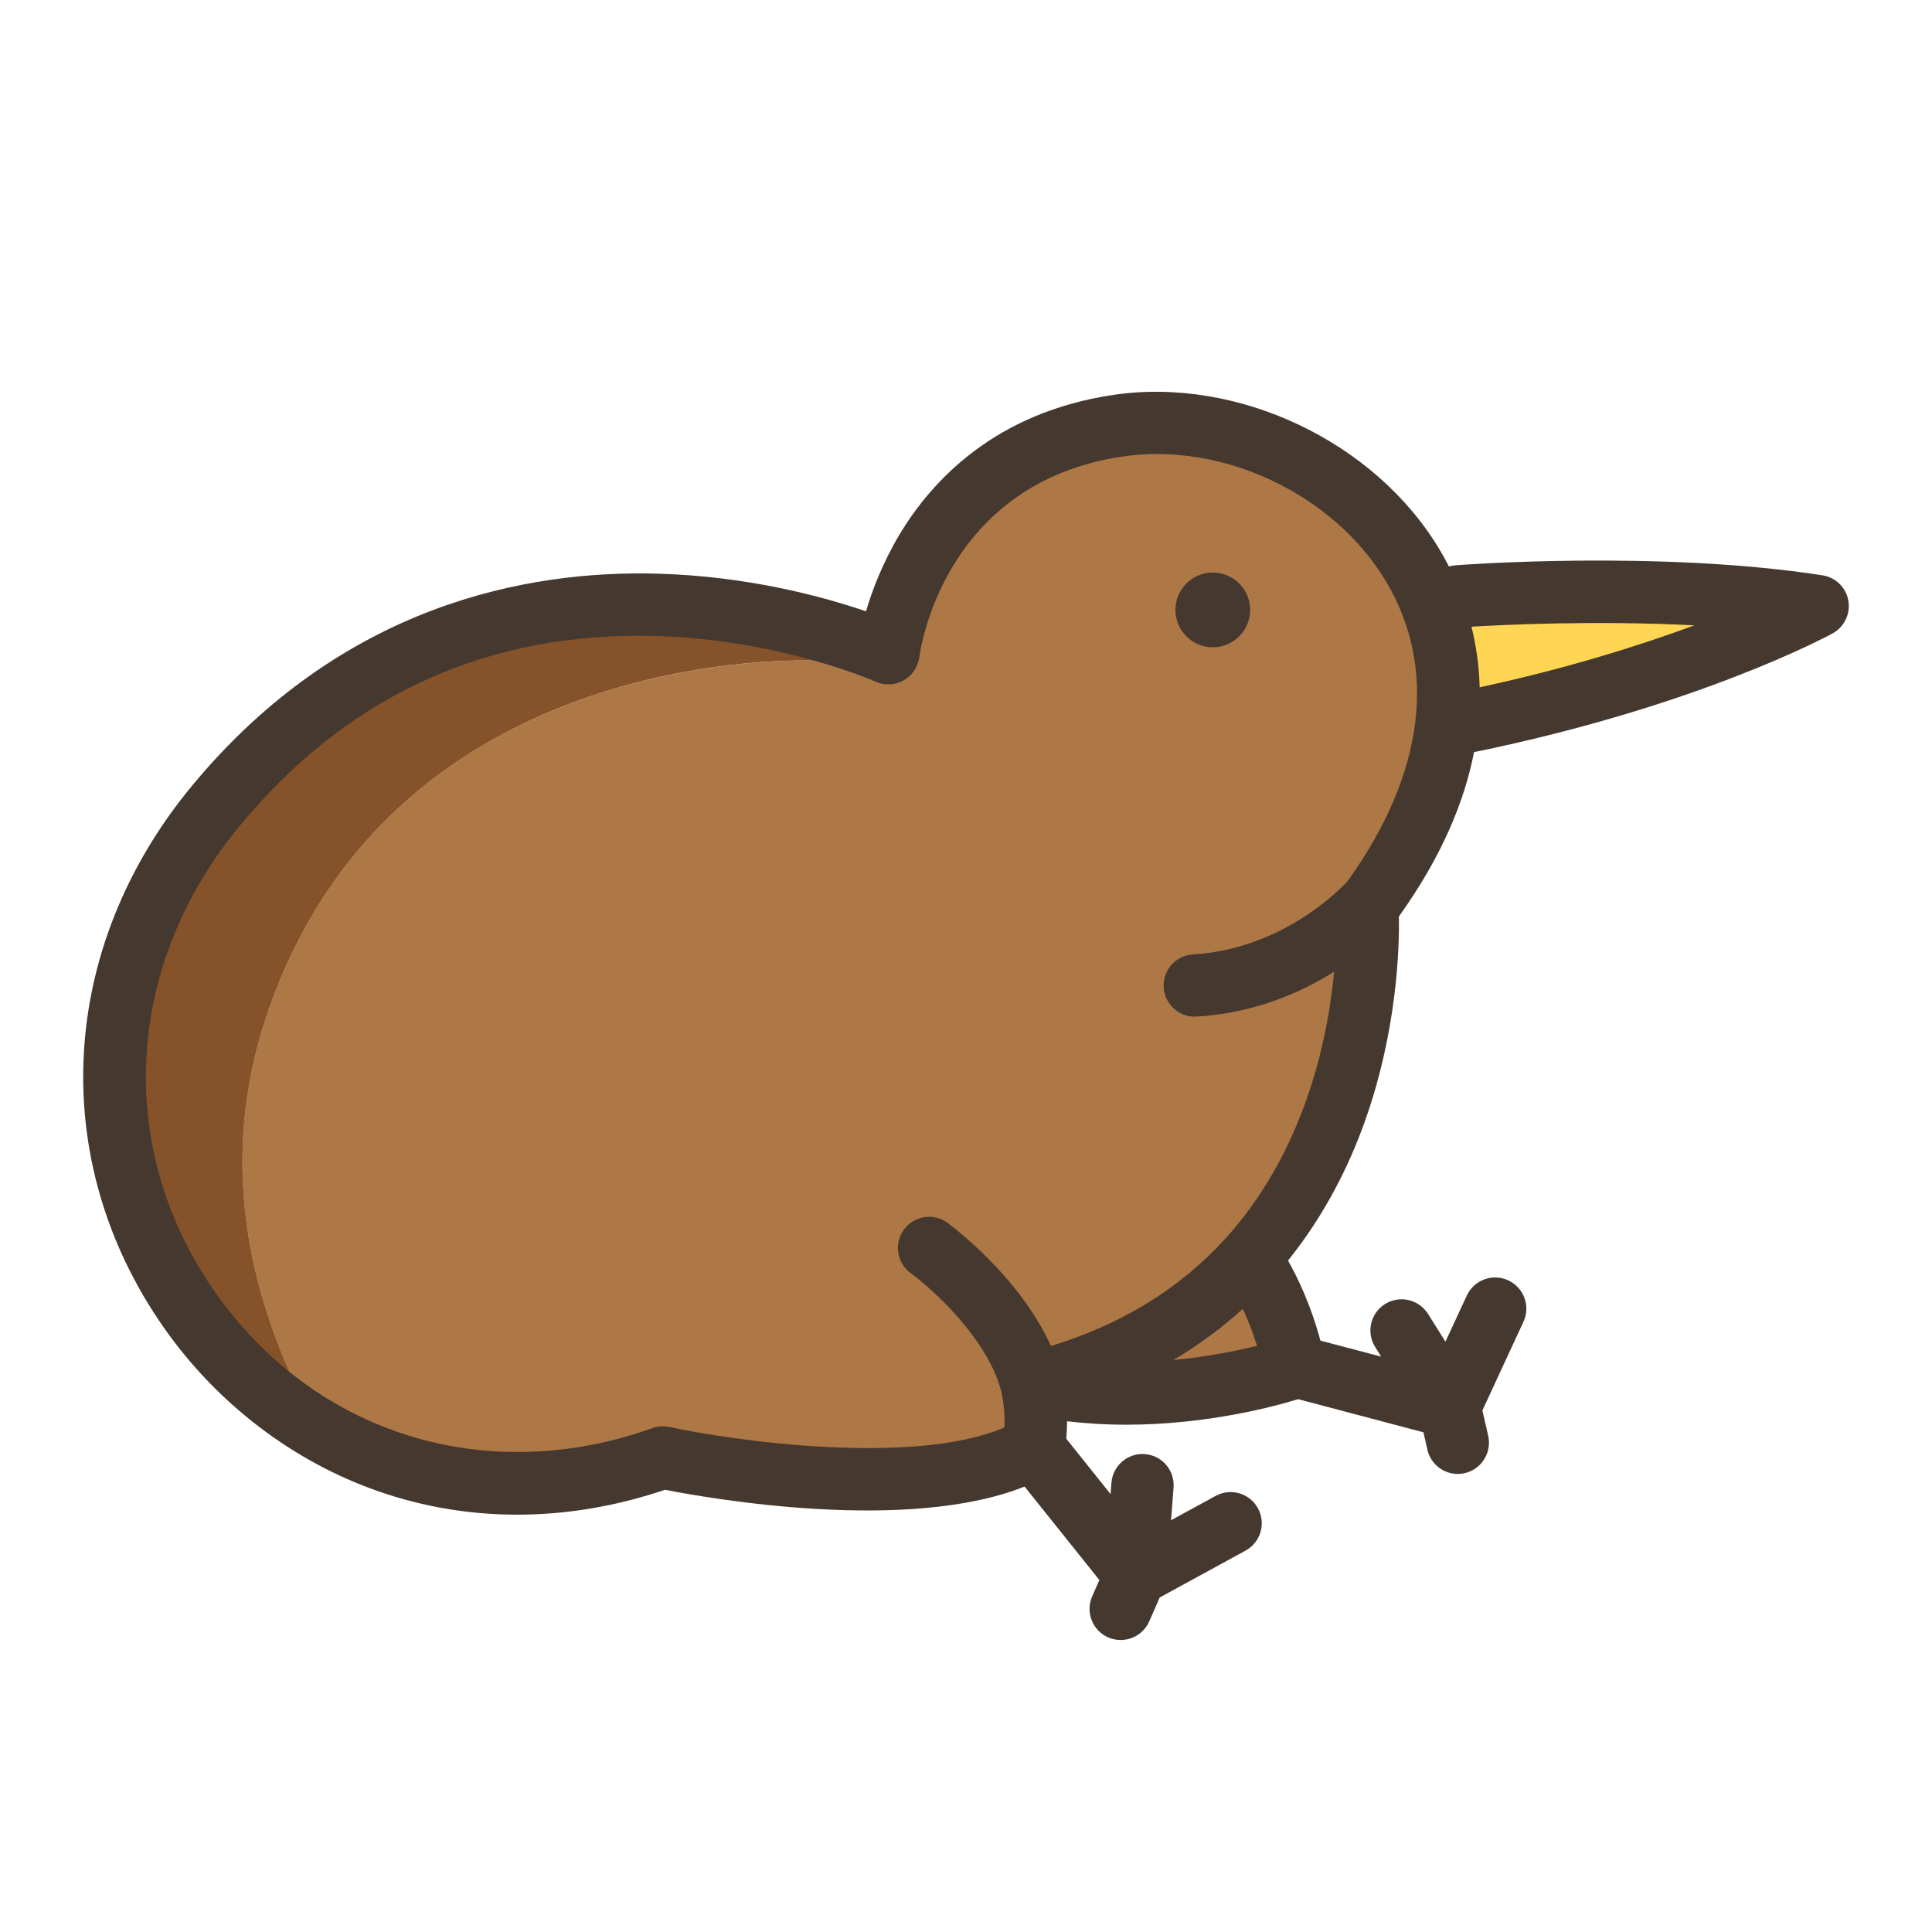
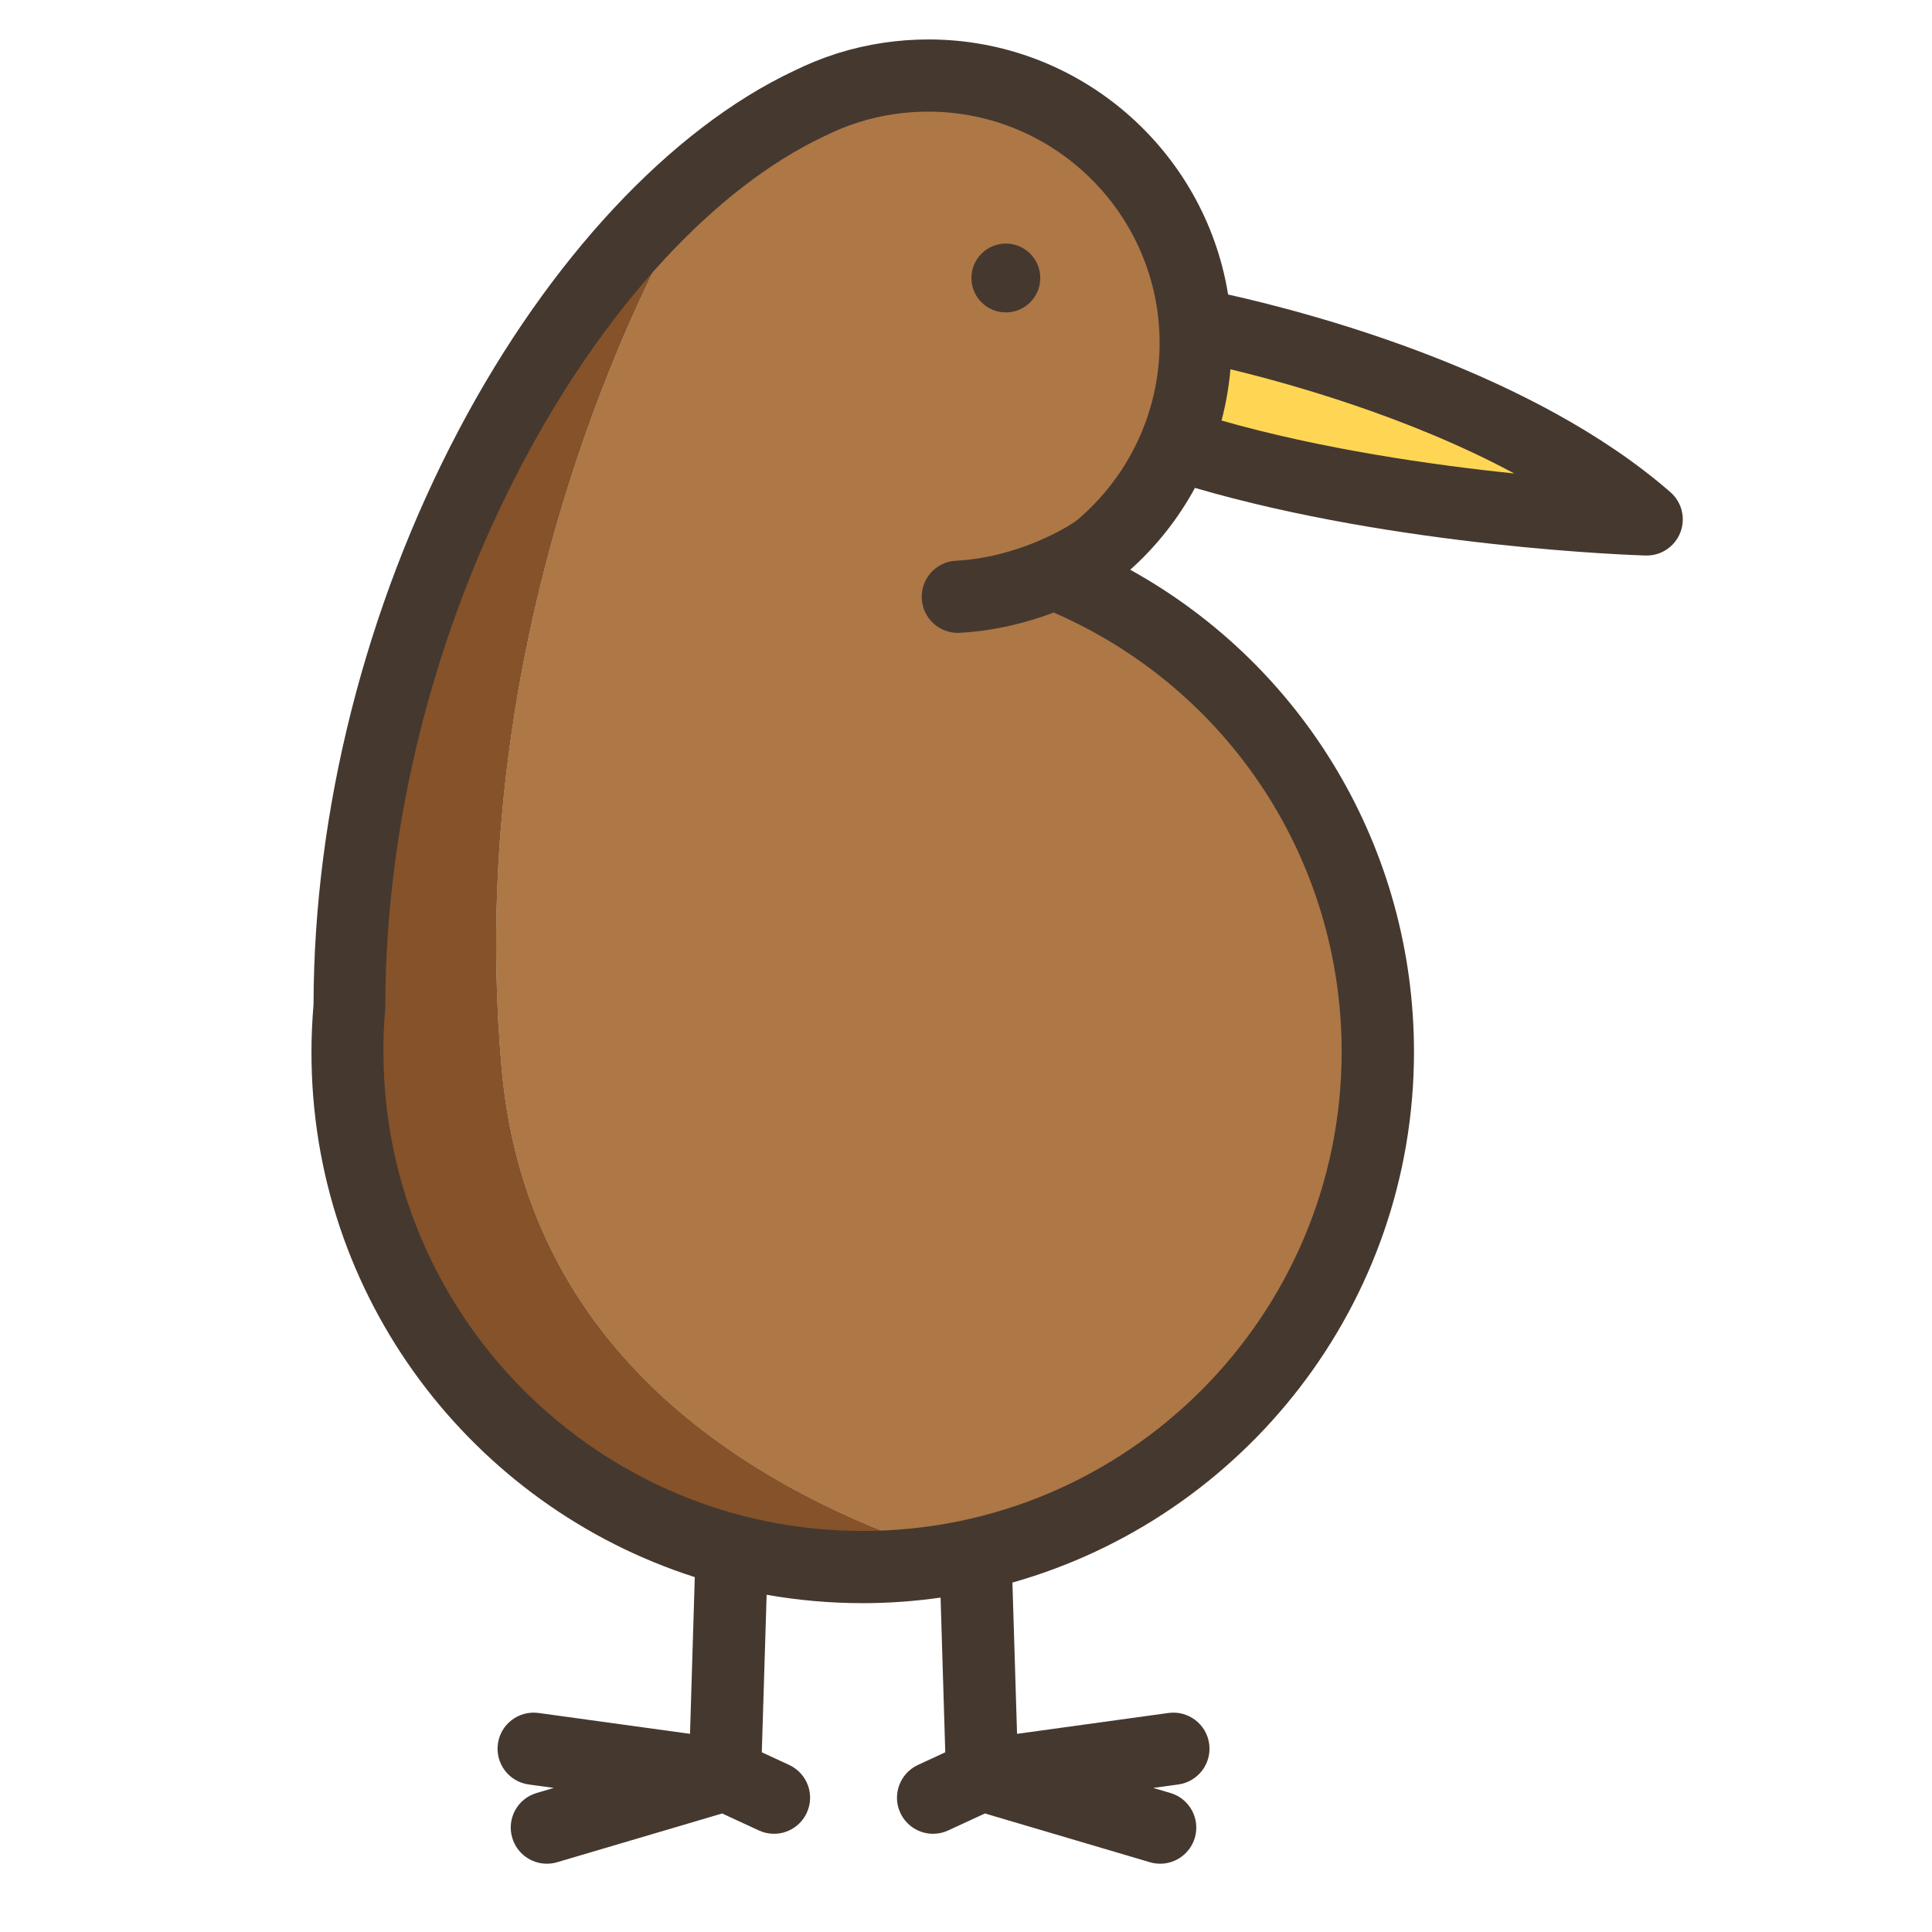
<svg xmlns="http://www.w3.org/2000/svg" version="1.1" id="Layer_1" x="0px" y="0px" viewBox="0 0 288 288" style="enable-background:new 0 0 288 288;" xml:space="preserve">
  <style type="text/css">
	.st0{fill:#FFD654;}
	.st1{fill:#AD7746;}
	.st2{fill:#855229;}
	.st3{fill:none;}
	.st4{fill:#45382F;}
</style>
-   <g id="XMLID_179_">
-     <path id="XMLID_156_" class="st0" d="M213.11,90.92c0.58-0.66,47.43,0,47.43,0l-45.96,19.3L213.11,90.92z" />
-     <g id="XMLID_154_">
-       <path id="XMLID_159_" class="st1" d="M211.23,87.36c-10.9-30.2-62.3-40.37-80.6,10.31c-0.1,0.28-4.23-1.08-10.91-2.51l1.72,3.34    c0,0-62.83-3.21-81.71,52.94c-7.17,21.31-2.74,41.1,5.51,57.46c15.09,7.93,34.18,10.89,52.86,7.55c0,0,33.4,9.44,56.92,0    c0,0-0.29-6.83,1.74-6.83c2.03,0,30.89-2.16,37.17-5.52l-7.58-15.68c0,0,15.71-19.17,16.58-51.98    C202.94,136.44,222.14,117.56,211.23,87.36z" />
-       <path id="XMLID_160_" class="st2" d="M39.74,151.43c18.88-56.15,81.71-52.94,81.71-52.94l-1.72-3.34    c-21.23-4.56-68.23-9.87-93.64,34.32c-21.2,36.87-7.06,65.65,19.16,79.43C37,192.54,32.57,172.75,39.74,151.43z" />
+   <g id="XMLID_180_">
+     <path id="XMLID_157_" class="st0" d="M179.64,50.05c0.67,0,58.93,19.49,58.93,19.49l-4.93,8.74l-58.26-11.2L179.64,50.05z" />
+     <g id="XMLID_155_">
+       <path id="XMLID_162_" class="st1" d="M74.77,159.3c3.93,44.29,39.86,64.31,69.08,73.31c9.53-2.1,18.64-6.06,26.6-11.93    c37.2-27.44,58.13-100.27-18.71-134.11c0,0,21.18-3.54,25.54-31.52c4.37-27.98-33.95-60.58-72.27-28.65    C105.02,26.41,68.05,83.46,74.77,159.3z" />
+       <path id="XMLID_163_" class="st2" d="M57.13,181.36c10.87,41.39,51.69,58.95,86.73,51.24c-29.22-9-65.16-29.02-69.08-73.31    c-6.72-75.84,30.25-132.89,30.25-132.89C66.71,58.34,43.3,128.72,57.13,181.36z" />
    </g>
-     <path id="XMLID_296_" class="st3" d="M174.91,202.74c5.12-0.48,9.51-1.38,12.48-2.12c-0.67-2.17-1.42-4.01-2.13-5.52   C182.23,197.84,178.8,200.43,174.91,202.74z" />
-     <path id="XMLID_306_" class="st3" d="M219.34,93.42c0.68,2.74,1.14,5.76,1.22,9.04c13.18-2.85,24-6.27,32.01-9.24   C237.82,92.46,224.04,93.13,219.34,93.42z" />
-     <path id="XMLID_310_" class="st3" d="M167.36,68.05c-26.69,3.93-30.18,28.85-30.32,29.9c-0.19,1.46-1.06,2.76-2.35,3.48   c-1.29,0.72-2.84,0.79-4.18,0.18c-0.14-0.06-14.42-6.4-33.23-6.82c-0.69-0.02-1.39-0.02-2.07-0.02c-23.87,0-43.83,9.48-59.37,28.2   c-17.31,20.85-18.8,48.17-3.81,69.6c14.83,21.19,40.43,29.17,65.22,20.32c0.81-0.29,1.69-0.35,2.54-0.17   c9.66,2.07,36.45,5.86,49.94,0.07c0.06-1.4,0-3.35-0.49-5.45c0-0.01,0-0.02-0.01-0.04c-2.05-7.72-10.12-15.06-13.47-17.51   c-2.07-1.51-2.53-4.42-1.02-6.49c1.51-2.07,4.42-2.53,6.49-1.02c0.55,0.4,10.74,7.93,15.43,18.37c10.57-3.24,19.26-8.6,26.01-16.02   c0.08-0.1,0.17-0.2,0.27-0.3c4.93-5.5,8.81-12.12,11.61-19.84c2.66-7.32,3.83-14.34,4.33-19.64c-5.02,3.15-11.97,6.19-20.5,6.69   c-0.09,0.01-0.19,0.01-0.28,0.01c-2.44,0-4.49-1.9-4.63-4.37c-0.15-2.56,1.8-4.76,4.37-4.91c13.27-0.78,21.91-9.68,23.04-10.91   c11.42-15.9,13.47-31.72,5.74-44.66C198.85,73.68,182.34,65.85,167.36,68.05z M180.79,96.49c-3.08,0-5.57-2.5-5.57-5.57   c0-3.08,2.5-5.57,5.57-5.57c3.08,0,5.57,2.5,5.57,5.57C186.36,94,183.87,96.49,180.79,96.49z" />
-     <path id="XMLID_324_" class="st4" d="M271.67,85.76c-24.23-3.75-53.49-1.59-54.73-1.49c-0.33,0.03-0.65,0.09-0.95,0.17   c-0.46-0.9-0.93-1.74-1.39-2.51c-9.62-16.1-30.06-25.8-48.59-23.07c-17.66,2.6-27.12,12.79-31.95,20.87   c-2.51,4.21-4.05,8.28-4.96,11.4c-6.25-2.14-17.56-5.26-31.23-5.62c-19.2-0.5-46.78,4.55-69.17,31.53   c-20.06,24.16-21.74,55.9-4.28,80.86c7.92,11.32,19.28,19.99,32,24.41c6.67,2.32,13.62,3.48,20.68,3.48   c7.3,0,14.71-1.24,22.04-3.71c6.63,1.3,36.12,6.5,53.59-0.48l11.15,13.93l-1.07,2.43c-1.03,2.35,0.03,5.09,2.38,6.12   c0.61,0.27,1.24,0.39,1.87,0.39c1.79,0,3.49-1.04,4.26-2.78l1.56-3.56l12.79-6.98c2.25-1.23,3.08-4.05,1.85-6.31   c-1.23-2.25-4.05-3.08-6.3-1.85l-6.66,3.63l0.38-4.87c0.2-2.56-1.71-4.79-4.27-4.99c-2.55-0.2-4.79,1.71-4.99,4.27l-0.13,1.69   l-6.6-8.25c0.06-0.73,0.11-1.61,0.11-2.61c3,0.36,5.96,0.52,8.8,0.52c12.25,0,22.42-2.81,25.65-3.81l18.68,4.94l0.59,2.59   c0.49,2.16,2.41,3.62,4.53,3.62c0.34,0,0.69-0.04,1.03-0.12c2.5-0.57,4.07-3.06,3.5-5.56l-0.86-3.79l6.12-13.22   c1.08-2.33,0.06-5.09-2.27-6.17c-2.33-1.08-5.09-0.06-6.17,2.26l-3.19,6.88l-2.6-4.14c-1.36-2.17-4.23-2.83-6.41-1.47   c-2.17,1.36-2.83,4.23-1.47,6.4l0.9,1.44l-9.06-2.39c-1.43-5.32-3.37-9.36-4.83-11.93c5.49-6.82,9.07-14.09,11.4-20.59   c4.91-13.71,5.21-26.2,5.13-30.7c6.42-8.96,9.78-17.19,11.2-24.5c33.35-6.83,52.64-17.26,53.45-17.7c1.75-0.96,2.69-2.92,2.35-4.88   C275.19,87.59,273.64,86.06,271.67,85.76z M174.91,202.74c3.89-2.31,7.33-4.89,10.35-7.64c0.71,1.51,1.46,3.36,2.13,5.52   C184.42,201.35,180.03,202.25,174.91,202.74z M200.88,131.36c-1.13,1.23-9.77,10.13-23.04,10.91c-2.56,0.15-4.52,2.35-4.37,4.91   c0.15,2.47,2.19,4.37,4.63,4.37c0.09,0,0.18,0,0.28-0.01c8.54-0.5,15.48-3.54,20.5-6.69c-0.5,5.3-1.68,12.32-4.33,19.64   c-2.81,7.72-6.69,14.34-11.61,19.84c-0.09,0.1-0.18,0.2-0.27,0.3c-6.75,7.43-15.44,12.79-26.01,16.02   c-4.7-10.44-14.88-17.97-15.43-18.37c-2.07-1.51-4.98-1.06-6.49,1.02c-1.51,2.07-1.06,4.98,1.02,6.49   c3.35,2.44,11.42,9.79,13.47,17.51c0,0.01,0,0.02,0.01,0.04c0.49,2.09,0.55,4.05,0.49,5.45c-13.5,5.79-40.28,2.01-49.94-0.07   c-0.84-0.18-1.72-0.12-2.54,0.17c-24.79,8.85-50.39,0.88-65.22-20.32c-14.99-21.43-13.49-48.75,3.81-69.6   c15.54-18.72,35.5-28.2,59.37-28.2c0.69,0,1.38,0.01,2.07,0.02c18.81,0.43,33.09,6.76,33.23,6.82c1.34,0.61,2.9,0.54,4.18-0.18   c1.29-0.72,2.16-2.01,2.35-3.48c0.14-1.06,3.62-25.97,30.32-29.9c14.98-2.2,31.49,5.63,39.26,18.64   C214.36,99.63,212.31,115.45,200.88,131.36z M220.57,102.46c-0.08-3.28-0.54-6.3-1.22-9.04c4.69-0.28,18.47-0.96,33.23-0.2   C244.56,96.18,233.75,99.61,220.57,102.46z" />
-     <circle id="XMLID_327_" class="st4" cx="180.79" cy="90.92" r="5.57" />
+     <path id="XMLID_313_" class="st3" d="M128.56,228.23c39.38,0,71.42-32.04,71.42-71.42c0-28.56-16.81-54.13-42.92-65.49   c-3.83,1.45-8.61,2.72-14,3.02c-0.1,0.01-0.2,0.01-0.3,0.01c-2.84,0-5.21-2.22-5.37-5.08c-0.16-2.97,2.11-5.5,5.07-5.67   c9.59-0.53,16.84-5.19,17.87-5.88c7.83-6.5,12.51-16.22,12.51-26.57c0-19.02-15.48-34.5-34.5-34.5c-3.52,0-6.99,0.53-10.32,1.57   c-0.01,0-0.02,0.01-0.03,0.01c-0.04,0.01-0.08,0.03-0.12,0.04c-1.65,0.53-3.29,1.19-4.87,1.98c-0.04,0.02-0.07,0.04-0.11,0.05   c-16.31,7.66-32.73,25.46-45.06,48.84c-13.16,24.96-20.41,53.65-20.41,80.8c0,0.16-0.01,0.34-0.02,0.5   c-0.19,2.15-0.29,4.3-0.29,6.38C57.13,196.19,89.17,228.23,128.56,228.23z M149.94,36.31c2.83,0,5.13,2.3,5.13,5.13   c0,2.83-2.3,5.13-5.13,5.13c-2.83,0-5.13-2.3-5.13-5.13C144.81,38.6,147.1,36.31,149.94,36.31z" />
+     <path id="XMLID_314_" class="st3" d="M182.09,62.69c14.92,4.25,31.26,6.61,43.64,7.9C210,62.13,192.34,57.2,183.42,55.05   C183.19,57.65,182.75,60.21,182.09,62.69z" />
+     <path id="XMLID_315_" class="st3" d="M185.84,46.86c0.09,0.23,0.18,0.46,0.24,0.7C186.02,47.32,185.93,47.08,185.84,46.86z" />
+     <path id="XMLID_328_" class="st4" d="M149.94,46.57c2.83,0,5.13-2.3,5.13-5.13c0-2.83-2.3-5.13-5.13-5.13   c-2.83,0-5.13,2.3-5.13,5.13C144.81,44.27,147.1,46.57,149.94,46.57z" />
+     <path id="XMLID_331_" class="st4" d="M103.57,235.1l-0.71,23.36l-22.58-3.11c-2.94-0.4-5.66,1.65-6.06,4.6   c-0.4,2.94,1.65,5.66,4.6,6.06l3.74,0.51l-2.57,0.76c-2.85,0.84-4.48,3.83-3.63,6.68c0.69,2.34,2.83,3.86,5.16,3.86   c0.5,0,1.02-0.07,1.53-0.22l24.6-7.27l5.47,2.53c0.73,0.34,1.5,0.5,2.26,0.5c2.03,0,3.97-1.16,4.88-3.12   c1.25-2.69,0.08-5.89-2.62-7.14l-4.08-1.89l0.72-23.48c4.65,0.82,9.43,1.25,14.3,1.25c3.95,0,7.83-0.29,11.63-0.83l0.7,23.06   l-4.08,1.89c-2.69,1.25-3.87,4.45-2.62,7.14c0.91,1.96,2.85,3.12,4.88,3.12c0.76,0,1.53-0.16,2.26-0.5l5.47-2.53l24.6,7.27   c0.51,0.15,1.02,0.22,1.53,0.22c2.32,0,4.46-1.52,5.16-3.86c0.84-2.85-0.79-5.84-3.63-6.68l-2.57-0.76l3.74-0.51   c2.94-0.41,5-3.12,4.6-6.06c-0.4-2.94-3.12-5-6.06-4.6l-22.58,3.11l-0.69-22.55c34.5-9.75,59.86-41.52,59.86-79.1   c0-30.2-16.33-57.5-42.3-71.88c3.92-3.5,7.17-7.64,9.65-12.2c30.41,8.88,65.66,10.04,67.18,10.08c0.05,0,0.11,0,0.16,0   c2.21,0,4.2-1.35,5.01-3.42c0.83-2.12,0.24-4.52-1.47-6.02c-20.45-17.82-52.63-26.49-65.94-29.47   c-3.47-21.53-22.18-38.02-44.67-38.02c-4.57,0-9.08,0.68-13.41,2.02c-0.08,0.02-0.16,0.05-0.24,0.07   c-0.06,0.02-0.12,0.04-0.16,0.06c-2.13,0.68-4.23,1.54-6.25,2.54c-18.36,8.64-36.56,28.15-49.95,53.53   c-13.93,26.4-21.61,56.79-21.65,85.61c-0.2,2.39-0.31,4.77-0.31,7.09C46.38,193.42,70.44,224.5,103.57,235.1z M182.09,62.69   c0.66-2.49,1.1-5.04,1.33-7.64c8.92,2.15,26.58,7.08,42.31,15.53C213.36,69.3,197.01,66.94,182.09,62.69z M186.08,47.56   c-0.06-0.24-0.14-0.48-0.24-0.7C185.93,47.08,186.02,47.32,186.08,47.56z M57.42,150.43c0.01-0.16,0.02-0.34,0.02-0.5   c0-27.15,7.25-55.85,20.41-80.8c12.33-23.38,28.76-41.18,45.06-48.84c0.04-0.02,0.07-0.03,0.11-0.05c1.58-0.79,3.22-1.45,4.87-1.98   c0.04-0.01,0.08-0.02,0.12-0.04c0.01,0,0.02-0.01,0.03-0.01c3.33-1.04,6.8-1.57,10.32-1.57c19.02,0,34.5,15.48,34.5,34.5   c0,10.35-4.68,20.07-12.51,26.57c-1.03,0.7-8.28,5.36-17.87,5.88c-2.97,0.16-5.24,2.7-5.07,5.67c0.16,2.86,2.53,5.08,5.37,5.08   c0.1,0,0.2,0,0.3-0.01c5.39-0.3,10.16-1.57,14-3.02c26.11,11.37,42.92,36.93,42.92,65.49c0,39.38-32.04,71.42-71.42,71.42   s-71.42-32.04-71.42-71.42C57.13,154.73,57.23,152.59,57.42,150.43z" />
  </g>
</svg>
